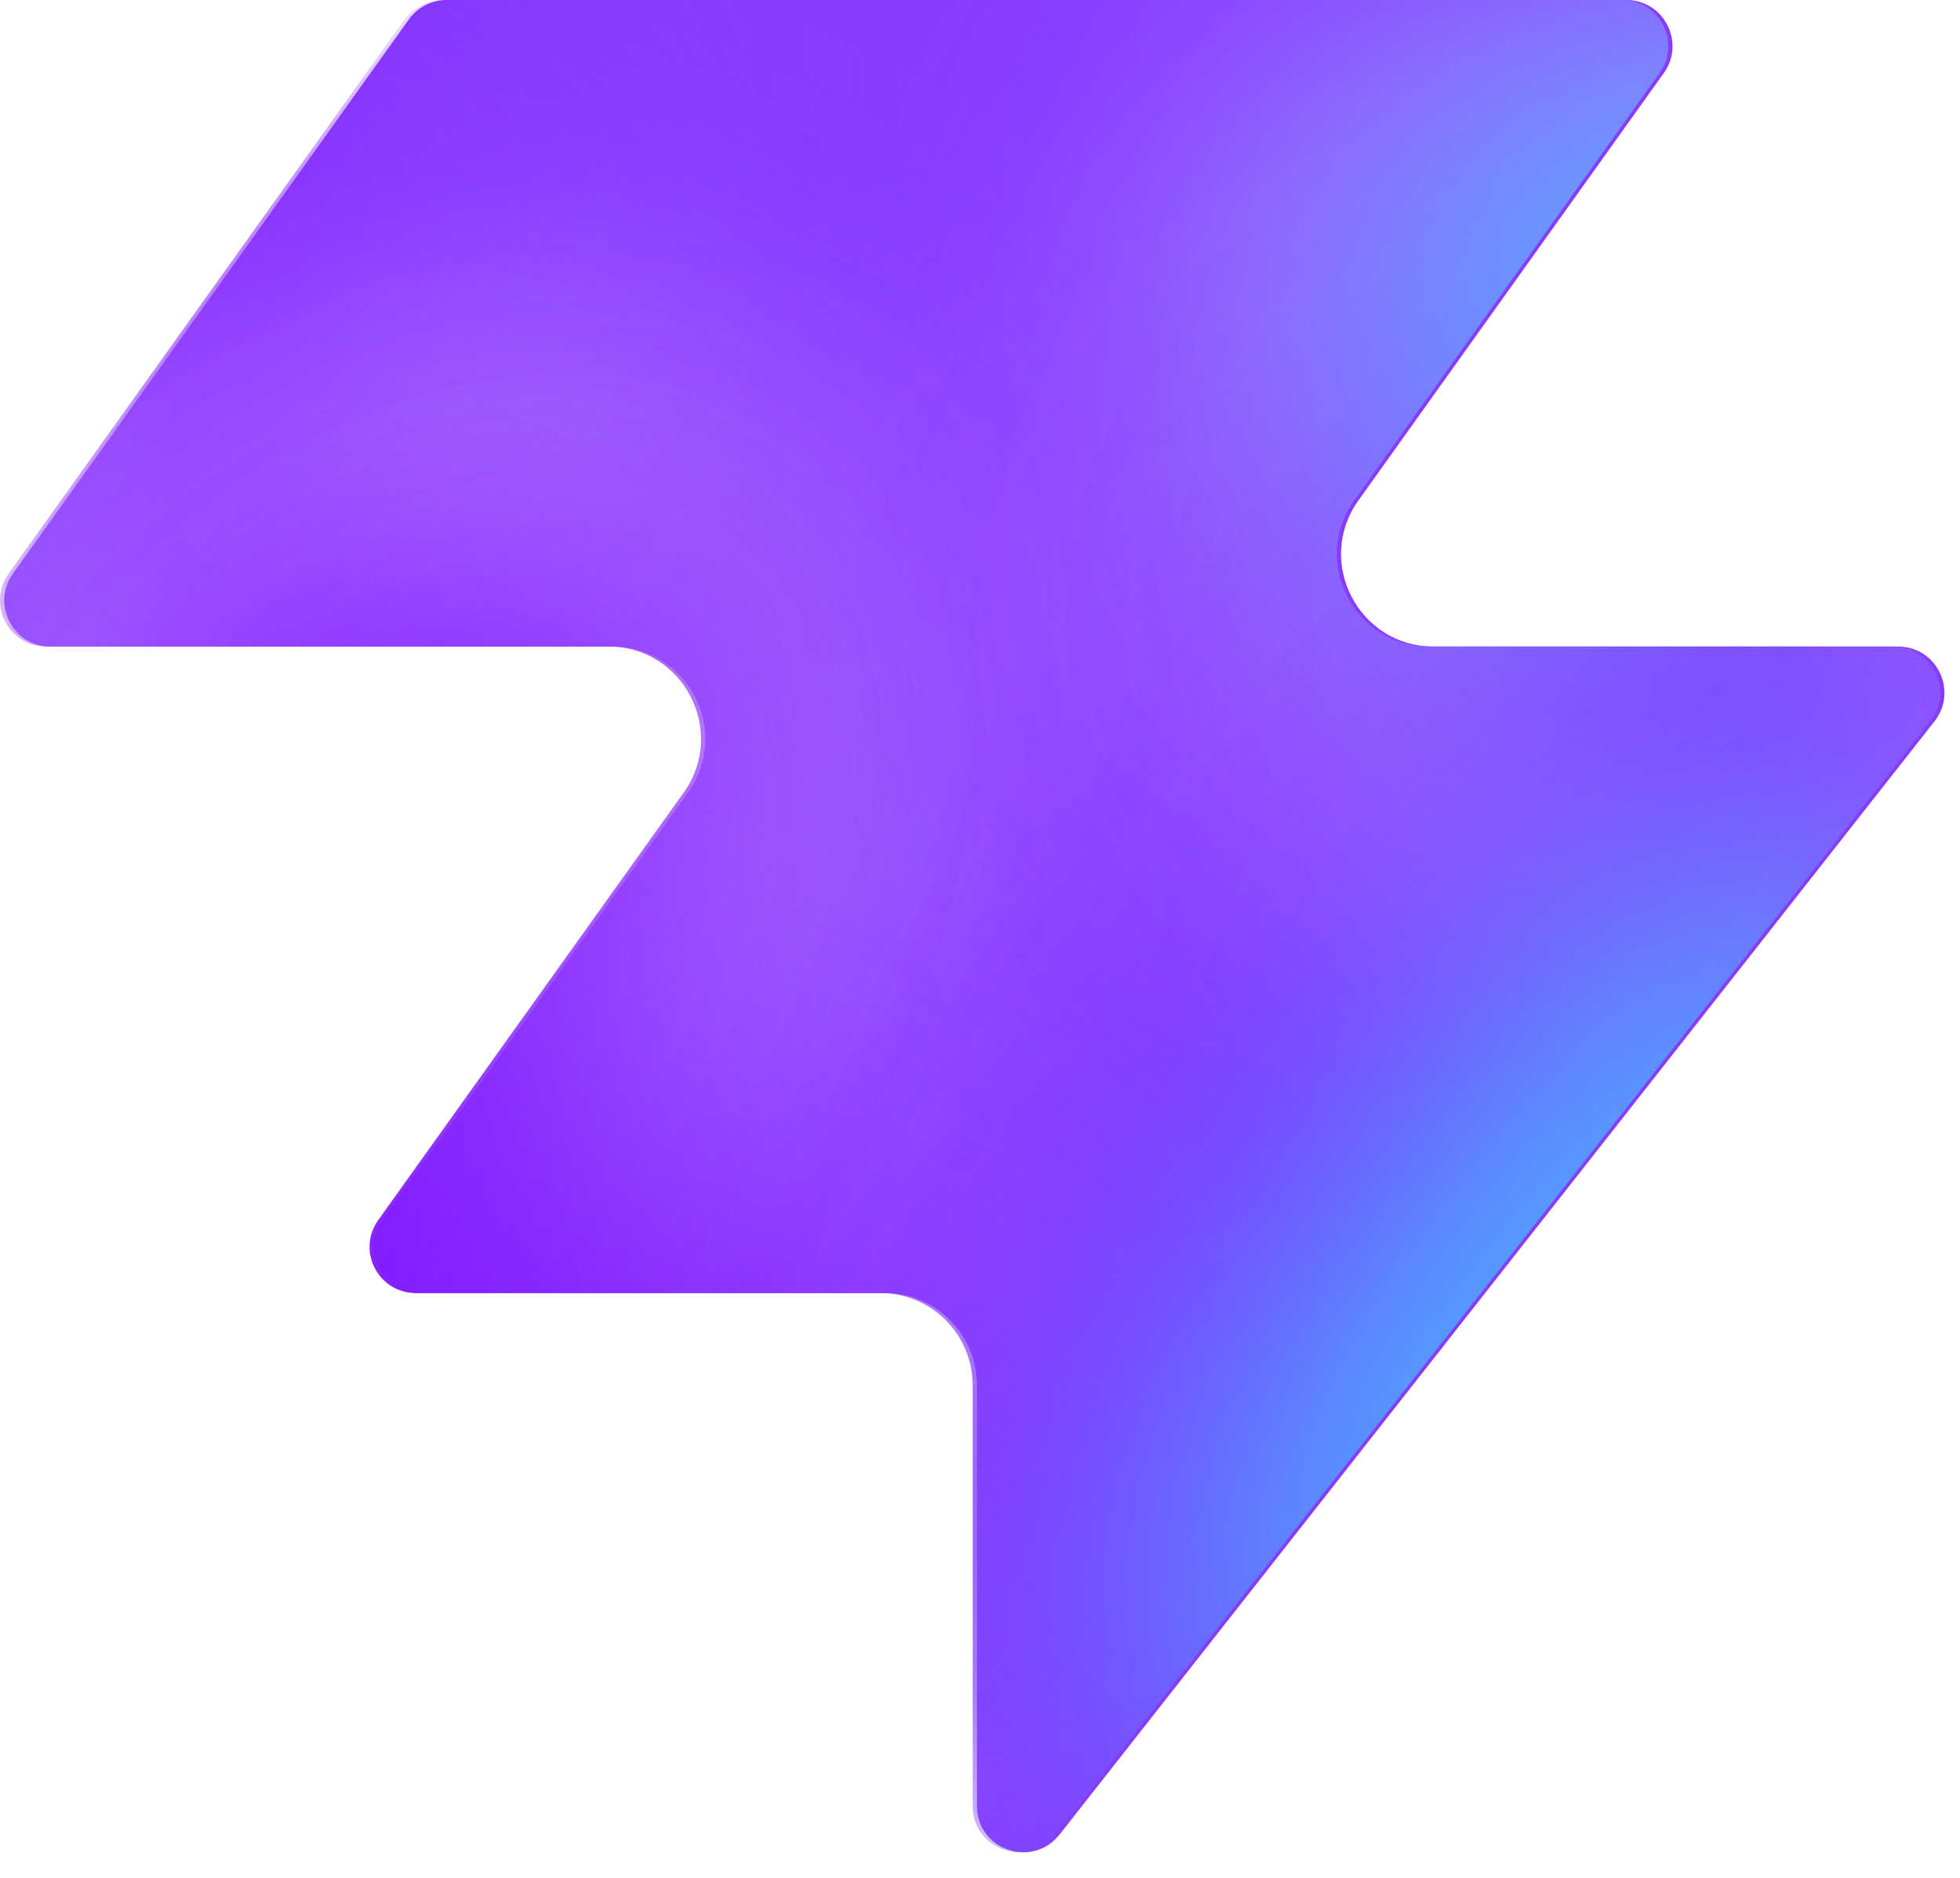
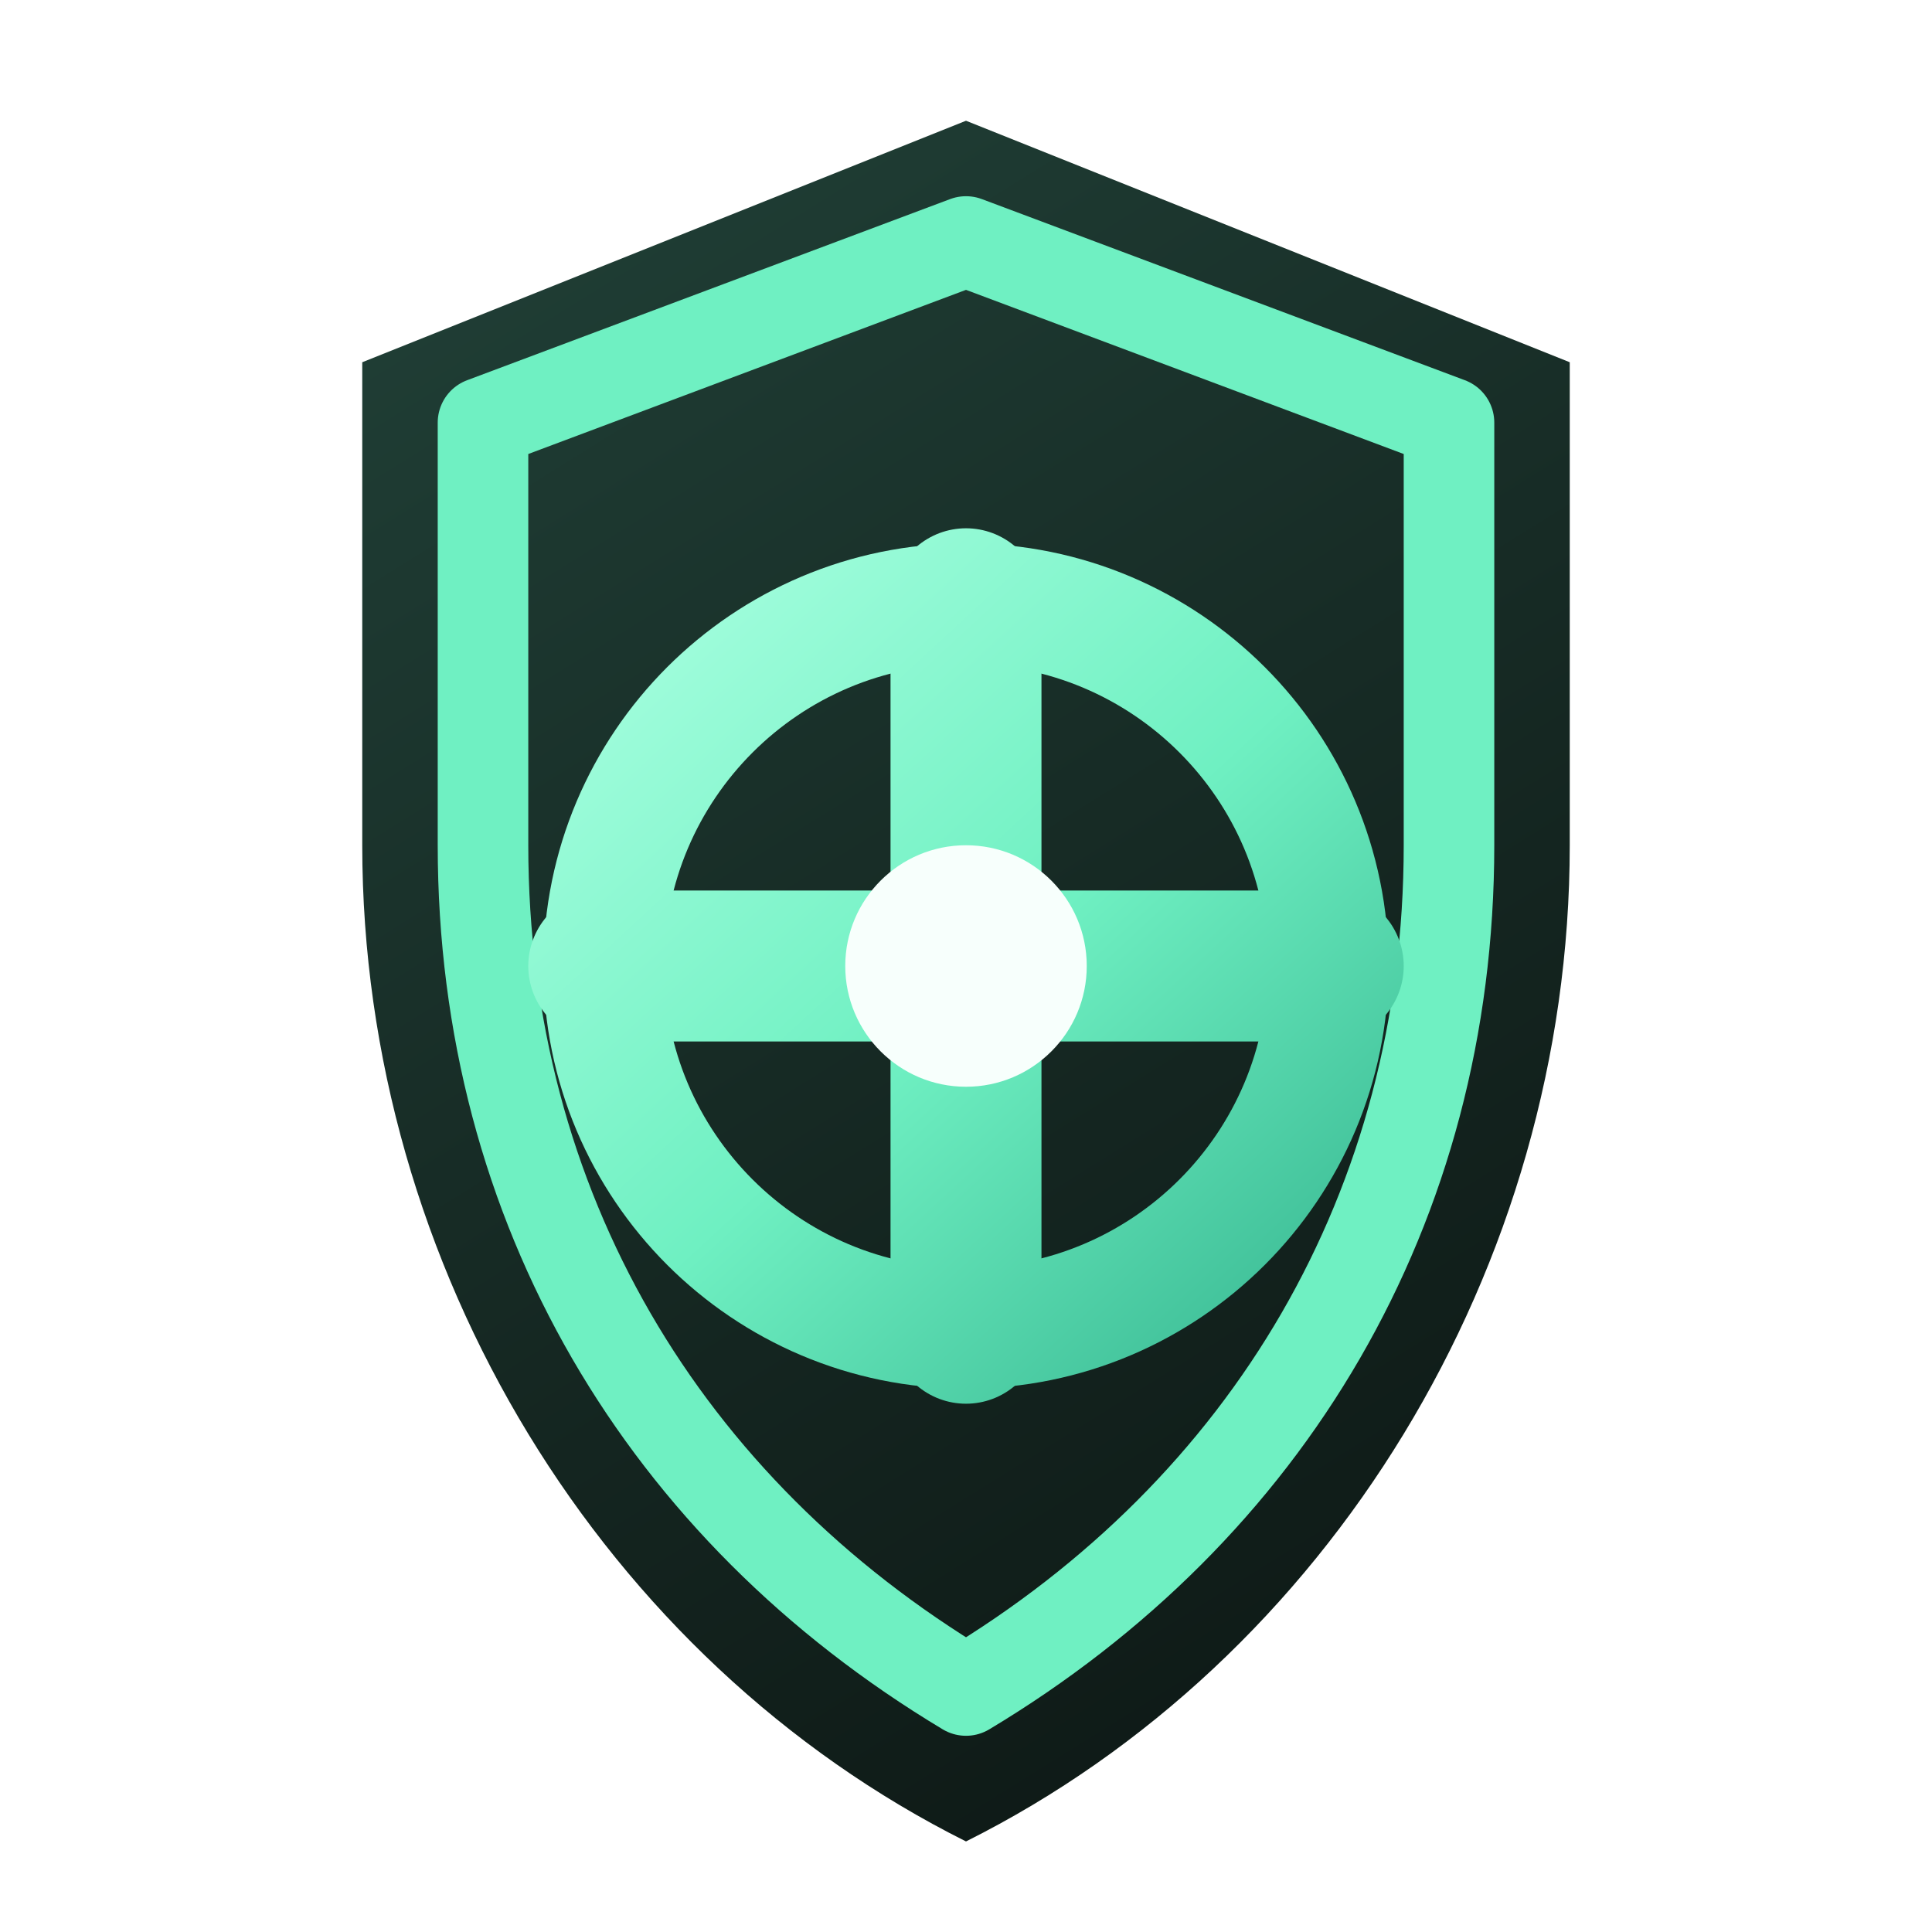
- <svg xmlns="http://www.w3.org/2000/svg" width="48" height="46" fill="none" viewBox="0 0 48 46">
-   <path fill="#863bff" d="M25.946 44.938c-.664.845-2.021.375-2.021-.698V33.937a2.26 2.26 0 0 0-2.262-2.262H10.287c-.92 0-1.456-1.04-.92-1.788l7.48-10.471c1.07-1.497 0-3.578-1.842-3.578H1.237c-.92 0-1.456-1.04-.92-1.788L10.013.474c.214-.297.556-.474.92-.474h28.894c.92 0 1.456 1.04.92 1.788l-7.48 10.471c-1.07 1.498 0 3.579 1.842 3.579h11.377c.943 0 1.473 1.088.89 1.83L25.947 44.94z" style="fill:#863bff;fill:color(display-p3 .525 .23 1);fill-opacity:1" />
-   <mask id="a" width="48" height="46" x="0" y="0" maskUnits="userSpaceOnUse" style="mask-type:alpha">
-     <path fill="#000" d="M25.842 44.938c-.664.844-2.021.375-2.021-.698V33.937a2.26 2.26 0 0 0-2.262-2.262H10.183c-.92 0-1.456-1.04-.92-1.788l7.48-10.471c1.07-1.498 0-3.579-1.842-3.579H1.133c-.92 0-1.456-1.04-.92-1.787L9.91.473c.214-.297.556-.474.92-.474h28.894c.92 0 1.456 1.04.92 1.788l-7.48 10.471c-1.07 1.498 0 3.578 1.842 3.578h11.377c.943 0 1.473 1.088.89 1.832L25.843 44.94z" style="fill:#000;fill-opacity:1" />
-   </mask>
-   <g mask="url(#a)">
-     <g filter="url(#b)">
-       <ellipse cx="5.508" cy="14.704" fill="#ede6ff" rx="5.508" ry="14.704" style="fill:#ede6ff;fill:color(display-p3 .927 .903 1);fill-opacity:1" transform="matrix(.00324 1 1 -.00324 -4.47 31.516)" />
-     </g>
-     <g filter="url(#c)">
-       <ellipse cx="10.399" cy="29.851" fill="#ede6ff" rx="10.399" ry="29.851" style="fill:#ede6ff;fill:color(display-p3 .927 .903 1);fill-opacity:1" transform="matrix(.00324 1 1 -.00324 -39.328 7.883)" />
-     </g>
-     <g filter="url(#d)">
-       <ellipse cx="5.508" cy="30.487" fill="#7e14ff" rx="5.508" ry="30.487" style="fill:#7e14ff;fill:color(display-p3 .492 .077 1);fill-opacity:1" transform="rotate(89.814 -25.913 -14.639)scale(1 -1)" />
-     </g>
-     <g filter="url(#e)">
-       <ellipse cx="5.508" cy="30.599" fill="#7e14ff" rx="5.508" ry="30.599" style="fill:#7e14ff;fill:color(display-p3 .492 .077 1);fill-opacity:1" transform="rotate(89.814 -32.644 -3.334)scale(1 -1)" />
-     </g>
-     <g filter="url(#f)">
-       <ellipse cx="5.508" cy="30.599" fill="#7e14ff" rx="5.508" ry="30.599" style="fill:#7e14ff;fill:color(display-p3 .492 .077 1);fill-opacity:1" transform="matrix(.00324 1 1 -.00324 -34.34 30.47)" />
-     </g>
-     <g filter="url(#g)">
-       <ellipse cx="14.072" cy="22.078" fill="#ede6ff" rx="14.072" ry="22.078" style="fill:#ede6ff;fill:color(display-p3 .927 .903 1);fill-opacity:1" transform="rotate(93.35 24.506 48.493)scale(-1 1)" />
-     </g>
-     <g filter="url(#h)">
-       <ellipse cx="3.47" cy="21.501" fill="#7e14ff" rx="3.47" ry="21.501" style="fill:#7e14ff;fill:color(display-p3 .492 .077 1);fill-opacity:1" transform="rotate(89.009 28.708 47.59)scale(-1 1)" />
-     </g>
-     <g filter="url(#i)">
-       <ellipse cx="3.47" cy="21.501" fill="#7e14ff" rx="3.47" ry="21.501" style="fill:#7e14ff;fill:color(display-p3 .492 .077 1);fill-opacity:1" transform="rotate(89.009 28.708 47.59)scale(-1 1)" />
-     </g>
-     <g filter="url(#j)">
-       <ellipse cx=".387" cy="8.972" fill="#7e14ff" rx="4.407" ry="29.108" style="fill:#7e14ff;fill:color(display-p3 .492 .077 1);fill-opacity:1" transform="rotate(39.51 .387 8.972)" />
-     </g>
-     <g filter="url(#k)">
-       <ellipse cx="47.523" cy="-6.092" fill="#7e14ff" rx="4.407" ry="29.108" style="fill:#7e14ff;fill:color(display-p3 .492 .077 1);fill-opacity:1" transform="rotate(37.892 47.523 -6.092)" />
-     </g>
-     <g filter="url(#l)">
-       <ellipse cx="41.412" cy="6.333" fill="#47bfff" rx="5.971" ry="9.665" style="fill:#47bfff;fill:color(display-p3 .28 .748 1);fill-opacity:1" transform="rotate(37.892 41.412 6.333)" />
-     </g>
-     <g filter="url(#m)">
-       <ellipse cx="-1.879" cy="38.332" fill="#7e14ff" rx="4.407" ry="29.108" style="fill:#7e14ff;fill:color(display-p3 .492 .077 1);fill-opacity:1" transform="rotate(37.892 -1.88 38.332)" />
-     </g>
-     <g filter="url(#n)">
-       <ellipse cx="-1.879" cy="38.332" fill="#7e14ff" rx="4.407" ry="29.108" style="fill:#7e14ff;fill:color(display-p3 .492 .077 1);fill-opacity:1" transform="rotate(37.892 -1.88 38.332)" />
-     </g>
-     <g filter="url(#o)">
-       <ellipse cx="35.651" cy="29.907" fill="#7e14ff" rx="4.407" ry="29.108" style="fill:#7e14ff;fill:color(display-p3 .492 .077 1);fill-opacity:1" transform="rotate(37.892 35.651 29.907)" />
-     </g>
-     <g filter="url(#p)">
-       <ellipse cx="38.418" cy="32.4" fill="#47bfff" rx="5.971" ry="15.297" style="fill:#47bfff;fill:color(display-p3 .28 .748 1);fill-opacity:1" transform="rotate(37.892 38.418 32.4)" />
-     </g>
-   </g>
+ <svg xmlns="http://www.w3.org/2000/svg" viewBox="0 0 64 64">
  <defs>
-     <filter id="b" width="60.045" height="41.654" x="-19.77" y="16.149" color-interpolation-filters="sRGB" filterUnits="userSpaceOnUse">
-       <feFlood flood-opacity="0" result="BackgroundImageFix" />
-       <feBlend in="SourceGraphic" in2="BackgroundImageFix" result="shape" />
-       <feGaussianBlur result="effect1_foregroundBlur_2002_17158" stdDeviation="7.659" />
-     </filter>
-     <filter id="c" width="90.34" height="51.437" x="-54.613" y="-7.533" color-interpolation-filters="sRGB" filterUnits="userSpaceOnUse">
-       <feFlood flood-opacity="0" result="BackgroundImageFix" />
-       <feBlend in="SourceGraphic" in2="BackgroundImageFix" result="shape" />
-       <feGaussianBlur result="effect1_foregroundBlur_2002_17158" stdDeviation="7.659" />
-     </filter>
-     <filter id="d" width="79.355" height="29.4" x="-49.64" y="2.03" color-interpolation-filters="sRGB" filterUnits="userSpaceOnUse">
-       <feFlood flood-opacity="0" result="BackgroundImageFix" />
-       <feBlend in="SourceGraphic" in2="BackgroundImageFix" result="shape" />
-       <feGaussianBlur result="effect1_foregroundBlur_2002_17158" stdDeviation="4.596" />
-     </filter>
-     <filter id="e" width="79.579" height="29.4" x="-45.045" y="20.029" color-interpolation-filters="sRGB" filterUnits="userSpaceOnUse">
-       <feFlood flood-opacity="0" result="BackgroundImageFix" />
-       <feBlend in="SourceGraphic" in2="BackgroundImageFix" result="shape" />
-       <feGaussianBlur result="effect1_foregroundBlur_2002_17158" stdDeviation="4.596" />
-     </filter>
-     <filter id="f" width="79.579" height="29.4" x="-43.513" y="21.178" color-interpolation-filters="sRGB" filterUnits="userSpaceOnUse">
-       <feFlood flood-opacity="0" result="BackgroundImageFix" />
-       <feBlend in="SourceGraphic" in2="BackgroundImageFix" result="shape" />
-       <feGaussianBlur result="effect1_foregroundBlur_2002_17158" stdDeviation="4.596" />
-     </filter>
-     <filter id="g" width="74.749" height="58.852" x="15.756" y="-17.901" color-interpolation-filters="sRGB" filterUnits="userSpaceOnUse">
-       <feFlood flood-opacity="0" result="BackgroundImageFix" />
-       <feBlend in="SourceGraphic" in2="BackgroundImageFix" result="shape" />
-       <feGaussianBlur result="effect1_foregroundBlur_2002_17158" stdDeviation="7.659" />
-     </filter>
-     <filter id="h" width="61.377" height="25.362" x="23.548" y="2.284" color-interpolation-filters="sRGB" filterUnits="userSpaceOnUse">
-       <feFlood flood-opacity="0" result="BackgroundImageFix" />
-       <feBlend in="SourceGraphic" in2="BackgroundImageFix" result="shape" />
-       <feGaussianBlur result="effect1_foregroundBlur_2002_17158" stdDeviation="4.596" />
-     </filter>
-     <filter id="i" width="61.377" height="25.362" x="23.548" y="2.284" color-interpolation-filters="sRGB" filterUnits="userSpaceOnUse">
-       <feFlood flood-opacity="0" result="BackgroundImageFix" />
-       <feBlend in="SourceGraphic" in2="BackgroundImageFix" result="shape" />
-       <feGaussianBlur result="effect1_foregroundBlur_2002_17158" stdDeviation="4.596" />
-     </filter>
-     <filter id="j" width="56.045" height="63.649" x="-27.636" y="-22.853" color-interpolation-filters="sRGB" filterUnits="userSpaceOnUse">
-       <feFlood flood-opacity="0" result="BackgroundImageFix" />
-       <feBlend in="SourceGraphic" in2="BackgroundImageFix" result="shape" />
-       <feGaussianBlur result="effect1_foregroundBlur_2002_17158" stdDeviation="4.596" />
-     </filter>
-     <filter id="k" width="54.814" height="64.646" x="20.116" y="-38.415" color-interpolation-filters="sRGB" filterUnits="userSpaceOnUse">
-       <feFlood flood-opacity="0" result="BackgroundImageFix" />
-       <feBlend in="SourceGraphic" in2="BackgroundImageFix" result="shape" />
-       <feGaussianBlur result="effect1_foregroundBlur_2002_17158" stdDeviation="4.596" />
-     </filter>
-     <filter id="l" width="33.541" height="35.313" x="24.641" y="-11.323" color-interpolation-filters="sRGB" filterUnits="userSpaceOnUse">
-       <feFlood flood-opacity="0" result="BackgroundImageFix" />
-       <feBlend in="SourceGraphic" in2="BackgroundImageFix" result="shape" />
-       <feGaussianBlur result="effect1_foregroundBlur_2002_17158" stdDeviation="4.596" />
-     </filter>
-     <filter id="m" width="54.814" height="64.646" x="-29.286" y="6.009" color-interpolation-filters="sRGB" filterUnits="userSpaceOnUse">
-       <feFlood flood-opacity="0" result="BackgroundImageFix" />
-       <feBlend in="SourceGraphic" in2="BackgroundImageFix" result="shape" />
-       <feGaussianBlur result="effect1_foregroundBlur_2002_17158" stdDeviation="4.596" />
-     </filter>
-     <filter id="n" width="54.814" height="64.646" x="-29.286" y="6.009" color-interpolation-filters="sRGB" filterUnits="userSpaceOnUse">
-       <feFlood flood-opacity="0" result="BackgroundImageFix" />
-       <feBlend in="SourceGraphic" in2="BackgroundImageFix" result="shape" />
-       <feGaussianBlur result="effect1_foregroundBlur_2002_17158" stdDeviation="4.596" />
-     </filter>
-     <filter id="o" width="54.814" height="64.646" x="8.244" y="-2.416" color-interpolation-filters="sRGB" filterUnits="userSpaceOnUse">
-       <feFlood flood-opacity="0" result="BackgroundImageFix" />
-       <feBlend in="SourceGraphic" in2="BackgroundImageFix" result="shape" />
-       <feGaussianBlur result="effect1_foregroundBlur_2002_17158" stdDeviation="4.596" />
-     </filter>
-     <filter id="p" width="39.409" height="43.623" x="18.713" y="10.588" color-interpolation-filters="sRGB" filterUnits="userSpaceOnUse">
-       <feFlood flood-opacity="0" result="BackgroundImageFix" />
-       <feBlend in="SourceGraphic" in2="BackgroundImageFix" result="shape" />
-       <feGaussianBlur result="effect1_foregroundBlur_2002_17158" stdDeviation="4.596" />
-     </filter>
+     <linearGradient id="a" x1="16" x2="49" y1="6" y2="59" gradientUnits="userSpaceOnUse">
+       <stop stop-color="#203f36" />
+       <stop offset=".6" stop-color="#142520" />
+       <stop offset="1" stop-color="#0d1714" />
+     </linearGradient>
+     <linearGradient id="b" x1="20" x2="44" y1="19" y2="45" gradientUnits="userSpaceOnUse">
+       <stop stop-color="#a8ffe0" />
+       <stop offset=".52" stop-color="#6ff0c2" />
+       <stop offset="1" stop-color="#38b892" />
+     </linearGradient>
  </defs>
+   <path fill="url(#a)" d="M32 4 12 12v16c0 14 8 27 20 33 12-6 20-19 20-33V12z" />
+   <path fill="none" stroke="#6ff0c2" stroke-linejoin="round" stroke-width="3" d="M32 8 16 14v14c0 12 6 22 16 28 10-6 16-16 16-28V14z" />
+   <circle cx="32" cy="32" r="12" fill="none" stroke="url(#b)" stroke-width="4" />
+   <path fill="none" stroke="url(#b)" stroke-linecap="round" stroke-width="5" d="M32 20v24m12-12H20" />
+   <circle cx="32" cy="32" r="4" fill="#f7fffc" />
</svg>
